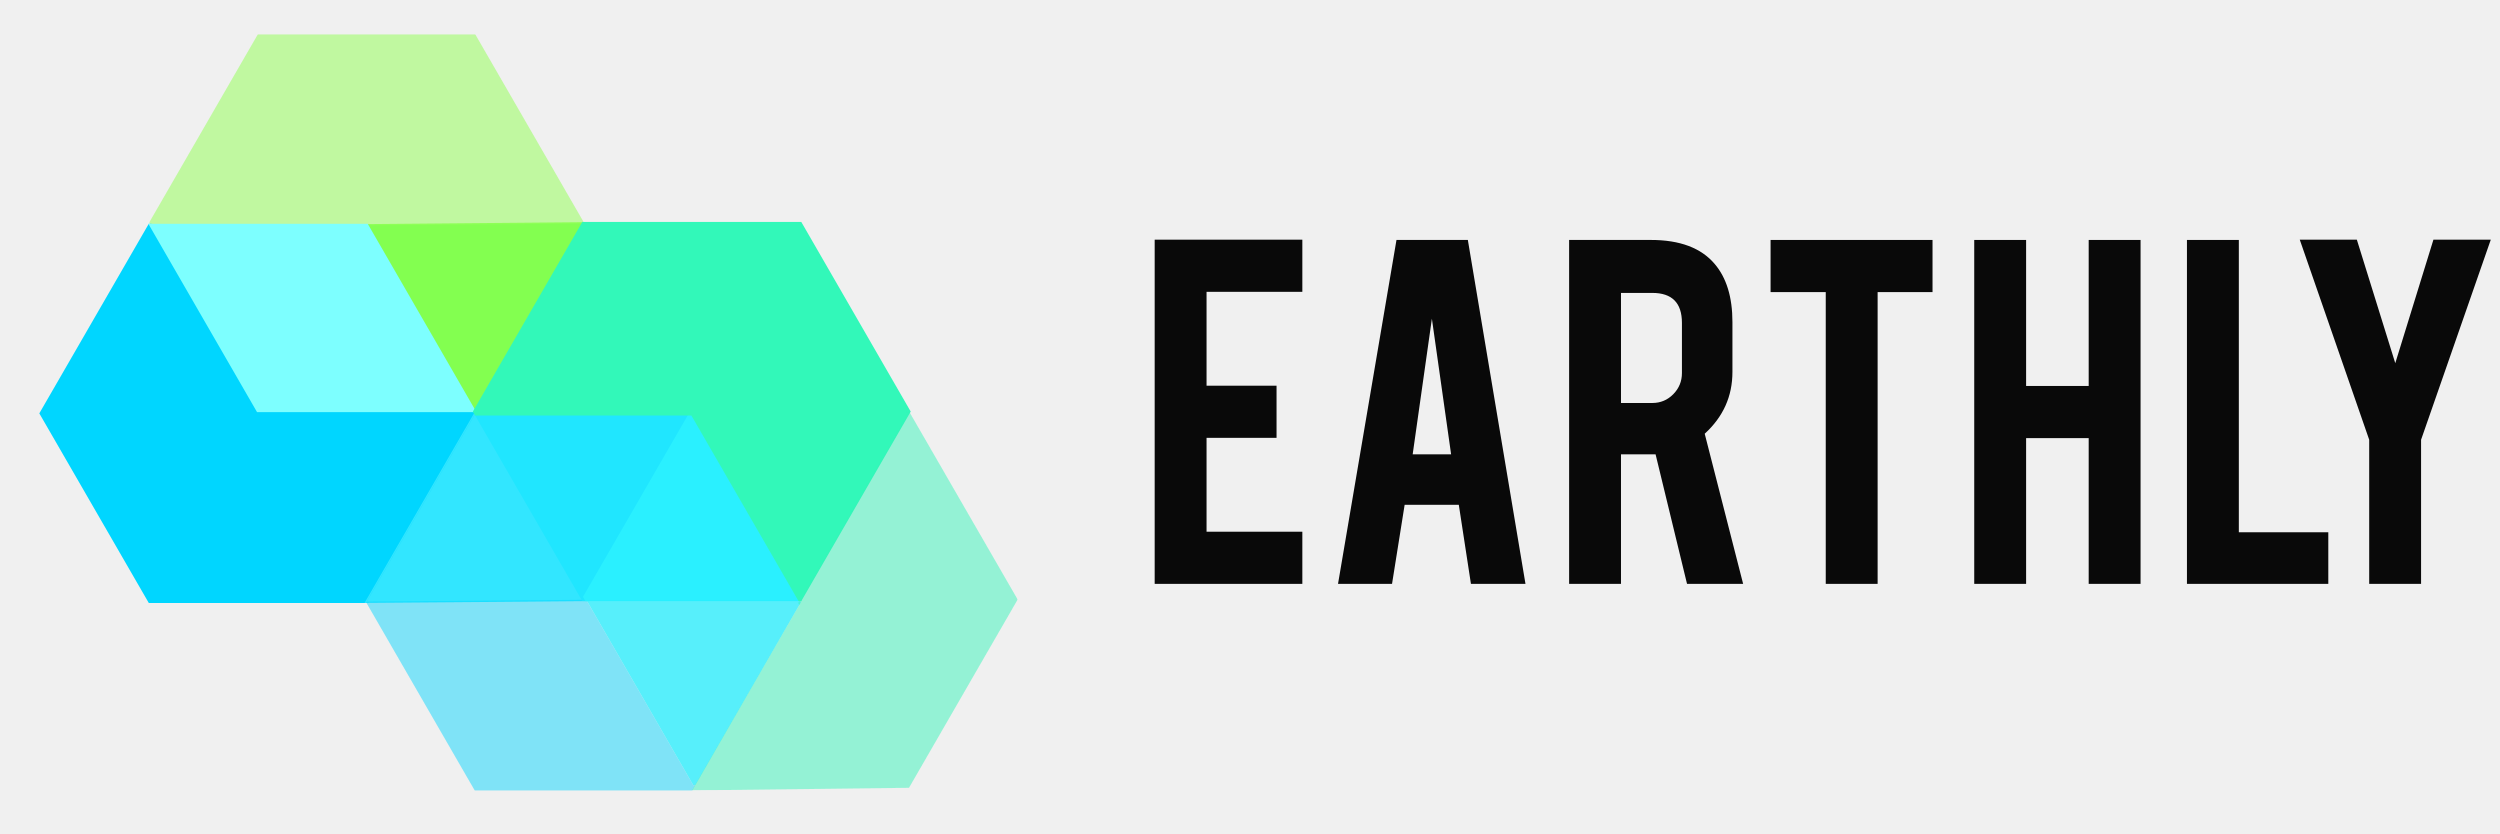
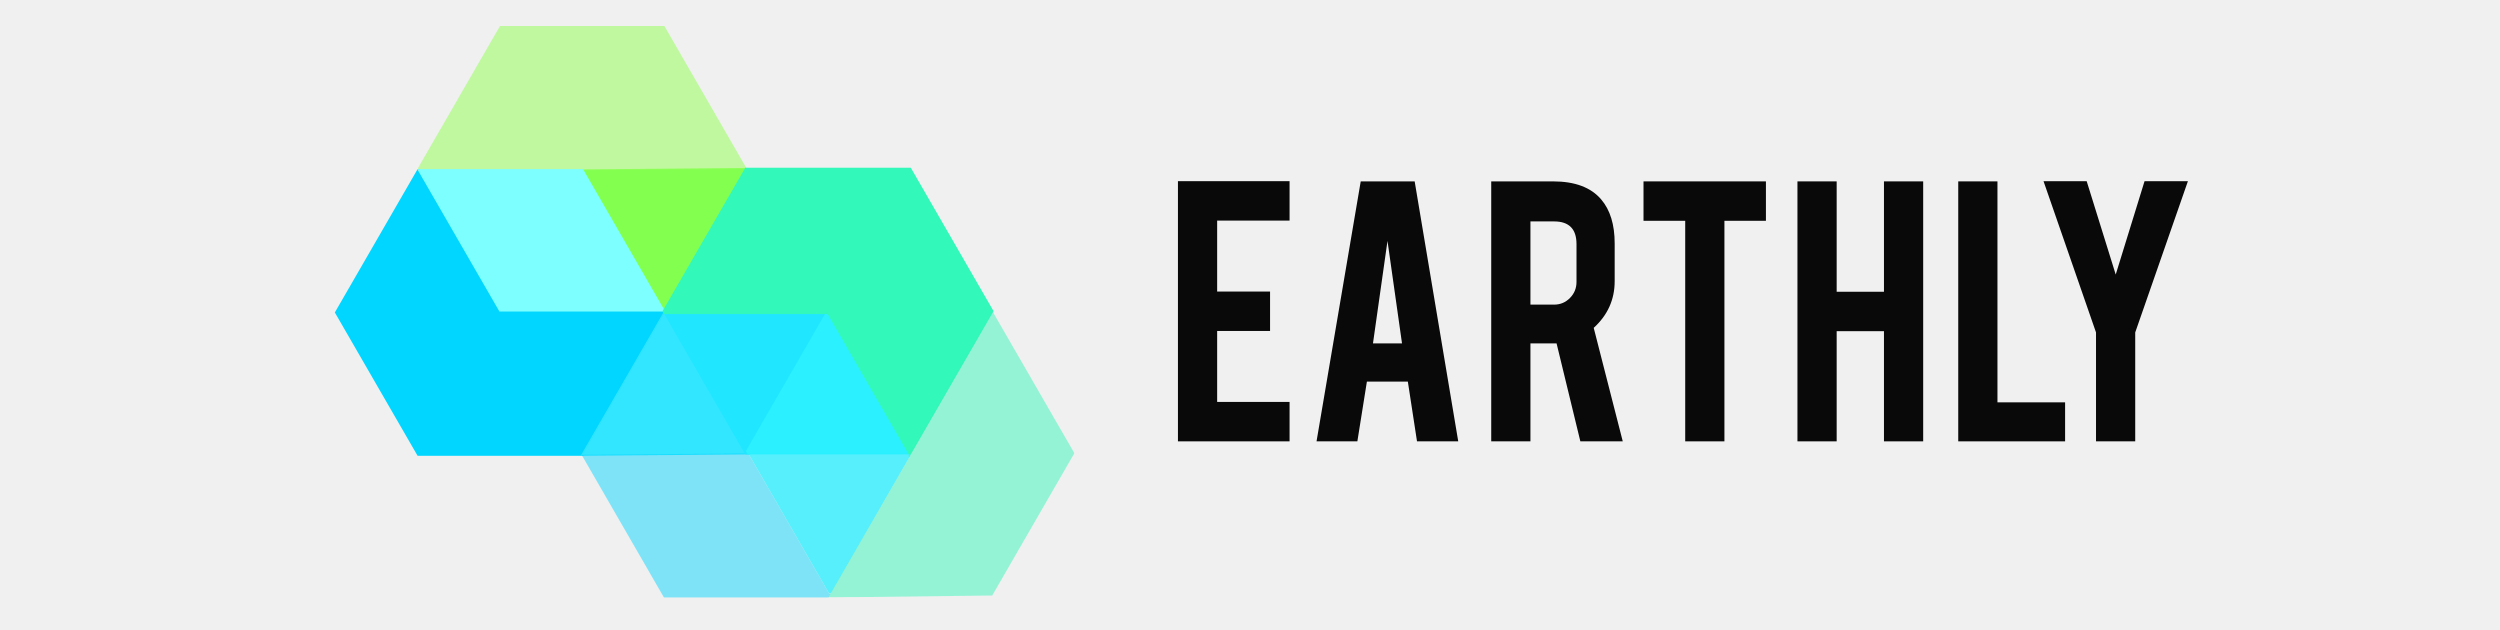
- <svg xmlns="http://www.w3.org/2000/svg" version="1.1" id="svg2" xml:space="preserve" width="60mm" height="20mm" viewBox="0 0 566.93 303.577">
+ <svg xmlns="http://www.w3.org/2000/svg" version="1.1" id="svg2" xml:space="preserve" width="300px" height="20mm" viewBox="0 0 566.93 303.577">
  <defs id="defs6">
    <clipPath clipPathUnits="userSpaceOnUse" id="clipPath22">
      <path d="M 0,1000 H 1200 V 0 H 0 Z" id="path20" />
    </clipPath>
    <clipPath clipPathUnits="userSpaceOnUse" id="clipPath30">
      <path d="m 362.705,603.329 h 118.769 v -52.24 H 362.705 Z" id="path28" />
    </clipPath>
    <clipPath clipPathUnits="userSpaceOnUse" id="clipPath62">
      <path d="M 0,1000 H 1200 V 0 H 0 Z" id="path60" />
    </clipPath>
    <clipPath clipPathUnits="userSpaceOnUse" id="clipPath70">
      <path d="m 421.984,499.541 h 89.949 v -102.87 h -89.949 z" id="path68" />
    </clipPath>
    <clipPath clipPathUnits="userSpaceOnUse" id="clipPath94">
      <path d="M 0,1000 H 1200 V 0 H 0 Z" id="path92" />
    </clipPath>
    <clipPath clipPathUnits="userSpaceOnUse" id="clipPath102">
      <path d="m 482.121,448.821 h 58.632 v -50.645 h -58.632 z" id="path100" />
    </clipPath>
    <clipPath clipPathUnits="userSpaceOnUse" id="clipPath122">
      <path d="M 0,1000 H 1200 V 0 H 0 Z" id="path120" />
    </clipPath>
    <clipPath clipPathUnits="userSpaceOnUse" id="clipPath130">
      <path d="m 510.988,500.32 h 89.003 V 396.738 h -89.003 z" id="path128" />
    </clipPath>
    <clipPath clipPathUnits="userSpaceOnUse" id="clipPath154">
      <path d="M 0,1000 H 1200 V 0 H 0 Z" id="path152" />
    </clipPath>
  </defs>
  <g id="g10" transform="matrix(1.333333,0,0,-1.333333,0,1333.333)">
    <g id="g12" transform="translate(30.34981,938.922)" style="fill:#83ff50;fill-opacity:1;stroke:#83ff50;stroke-width:0.75;stroke-miterlimit:4;stroke-dasharray:none;stroke-opacity:1">
      <path d="m 0,0 -29.527,-51.156 h -0.21 l -29.241,50.63 z" style="fill:#83ff50;fill-opacity:1;fill-rule:nonzero;stroke:#83ff50;stroke-width:0.75;stroke-miterlimit:4;stroke-dasharray:none;stroke-opacity:1" id="path14" />
    </g>
    <g style="fill:#96ff5b;fill-opacity:0.647;stroke:none;stroke-width:0;stroke-miterlimit:4;stroke-dasharray:none;stroke-opacity:0.647" clip-path="url(#clipPath22)" id="g18" transform="translate(-450.8685,387.3068)">
      <g style="fill:#96ff5b;fill-opacity:0.647;stroke:none;stroke-width:0;stroke-miterlimit:4;stroke-dasharray:none;stroke-opacity:0.647" id="g24">
        <g style="fill:#96ff5b;fill-opacity:0.647;stroke:none;stroke-width:0;stroke-miterlimit:4;stroke-dasharray:none;stroke-opacity:0.647" id="g26" />
        <g style="fill:#96ff5b;fill-opacity:0.647;stroke:none;stroke-width:0;stroke-miterlimit:4;stroke-dasharray:none;stroke-opacity:0.647" id="g38">
          <g style="opacity:0.83;fill:#96ff5b;fill-opacity:0.647;stroke:none;stroke-width:0;stroke-miterlimit:4;stroke-dasharray:none;stroke-opacity:0.647" id="g36" clip-path="url(#clipPath30)">
            <g style="fill:#96ff5b;fill-opacity:0.647;stroke:none;stroke-width:0;stroke-miterlimit:4;stroke-dasharray:none;stroke-opacity:0.647" id="g34" transform="translate(481.4741,551.9014)">
              <path id="path32" style="fill:#96ff5b;fill-opacity:0.647;fill-rule:nonzero;stroke:none;stroke-width:0;stroke-miterlimit:4;stroke-dasharray:none;stroke-opacity:0.647" d="M 0,0 -0.121,-0.211 H -0.21 l -0.046,-0.075 -58.978,-0.526 -0.045,0.09 h -59.069 L -118.769,0 -89.077,51.427 h 59.385 z" />
            </g>
          </g>
        </g>
      </g>
    </g>
    <g id="g40" transform="translate(30.48501,938.9972)" style="stroke-width:0.75;stroke-miterlimit:4;stroke-dasharray:none">
      <path d="m 0,0 -0.045,-0.075 -29.527,-51.156 h -0.09 L -0.135,-0.075 -0.09,0 Z" style="fill:#ffffff;fill-opacity:1;fill-rule:nonzero;stroke:none;stroke-width:0.75;stroke-miterlimit:4;stroke-dasharray:none" id="path42" />
    </g>
    <g id="g44" transform="translate(1.01871,887.0588)" style="fill:#00d6ff;fill-opacity:1;stroke:#00d6ff;stroke-width:0.75;stroke-miterlimit:4;stroke-dasharray:none;stroke-opacity:1">
      <path d="m 0,0 -0.121,-0.211 -29.571,-51.201 v -0.016 H -89.077 L -118.769,0 -89.077,51.427 h 0.316 L -59.49,0.707 h 59.084 z" style="fill:#00d6ff;fill-opacity:1;fill-rule:nonzero;stroke:#00d6ff;stroke-width:0.75;stroke-miterlimit:4;stroke-dasharray:none;stroke-opacity:1" id="path46" />
    </g>
    <g id="g48" transform="translate(0.6076102,887.7658)" style="fill:#7dffff;fill-opacity:1;stroke:#7dffff;stroke-width:0.75;stroke-miterlimit:4;stroke-dasharray:none;stroke-opacity:1">
      <path d="m 0,0 h -59.083 l -29.272,50.72 h 59.069 z" style="fill:#7dffff;fill-opacity:1;fill-rule:nonzero;stroke:#7dffff;stroke-width:0.75;stroke-miterlimit:4;stroke-dasharray:none;stroke-opacity:1" id="path50" />
    </g>
    <g id="g52" transform="translate(30.78631,836.925)" style="fill:#32e6ff;fill-opacity:1;stroke:#32e6ff;stroke-width:0.75;stroke-miterlimit:4;stroke-dasharray:none;stroke-opacity:1">
      <path d="M 0,0 0.466,-0.797 H -0.391 L -22.984,-0.993 -59.46,-1.278 -29.888,49.923 H 28.819 Z" style="fill:#32e6ff;fill-opacity:1;fill-rule:nonzero;stroke:#32e6ff;stroke-width:0.75;stroke-miterlimit:4;stroke-dasharray:none;stroke-opacity:1" id="path54" />
    </g>
    <g id="g56" style="fill:#00d5ff;fill-opacity:0.545" transform="translate(-450.8685,387.3068)">
      <g id="g58" clip-path="url(#clipPath62)" style="fill:#00d5ff;fill-opacity:0.545">
        <g id="g64" style="fill:#00d5ff;fill-opacity:0.545">
          <g id="g66" style="fill:#00d5ff;fill-opacity:0.545" />
          <g id="g78" style="fill:#00d5ff;fill-opacity:0.545">
            <g clip-path="url(#clipPath70)" id="g76" style="opacity:0.86;fill:#00d5ff;fill-opacity:0.545">
              <g transform="translate(511.9336,398.1758)" id="g74" style="fill:#00d5ff;fill-opacity:0.545">
                <path d="m 0,0 -0.873,-1.504 h -59.384 l -29.692,51.442 0.12,0.21 v 0.016 l 29.572,51.201 h 0.09 l -29.572,-51.201 36.476,0.285 22.593,0.197 h 0.858 L -0.587,0 Z" style="fill:#00d5ff;fill-opacity:0.545;fill-rule:nonzero;stroke:none" id="path72" />
              </g>
            </g>
          </g>
        </g>
      </g>
    </g>
    <g id="g80" transform="translate(30.78631,836.925)" style="fill:#20e6ff;fill-opacity:1;stroke:#20e6ff;stroke-width:0.75;stroke-miterlimit:4;stroke-dasharray:none;stroke-opacity:1">
      <path d="m 0,0 0.466,-0.797 h -0.857 l -29.286,50.72 h 58.496 z" style="fill:#20e6ff;fill-opacity:1;fill-rule:nonzero;stroke:#20e6ff;stroke-width:0.75;stroke-miterlimit:4;stroke-dasharray:none;stroke-opacity:1" id="path82" />
    </g>
    <g id="g84" transform="translate(89.47871,836.1281)" style="fill:#2af0ff;fill-opacity:1;stroke:#2af0ff;stroke-width:0.75;stroke-miterlimit:4;stroke-dasharray:none;stroke-opacity:1">
      <path d="m 0,0 h -58.226 l -0.466,0.797 28.819,49.923 h 0.587 z" style="fill:#2af0ff;fill-opacity:1;fill-rule:nonzero;stroke:#2af0ff;stroke-width:0.75;stroke-miterlimit:4;stroke-dasharray:none;stroke-opacity:1" id="path86" />
    </g>
    <g id="g88" style="fill:#29efff;fill-opacity:0.8" transform="translate(-450.8685,387.3068)">
      <g id="g90" clip-path="url(#clipPath94)" style="fill:#29efff;fill-opacity:0.8">
        <g id="g96" style="fill:#29efff;fill-opacity:0.8">
          <g id="g98" style="fill:#29efff;fill-opacity:0.8" />
          <g id="g110" style="fill:#29efff;fill-opacity:0.8">
            <g clip-path="url(#clipPath102)" id="g108" style="opacity:0.95;fill:#29efff;fill-opacity:0.8">
              <g transform="translate(540.7529,448.1143)" id="g106" style="fill:#29efff;fill-opacity:0.8">
                <path d="m 0,0 -28.819,-49.938 h -0.587 L -58.632,0.707 h 58.226 z" style="fill:#29efff;fill-opacity:0.8;fill-rule:nonzero;stroke:none" id="path104" />
              </g>
            </g>
          </g>
        </g>
      </g>
    </g>
    <g id="g112" transform="translate(119.4713,887.5548)" style="fill:#32f8b9;fill-opacity:1;stroke:#32f8b9;stroke-width:0.75;stroke-miterlimit:4;stroke-dasharray:none;stroke-opacity:1">
      <path d="m 0,0 -29.692,-51.427 h -0.301 l -29.286,50.72 h -59.083 l -0.407,0.707 0.121,0.211 29.526,51.156 0.046,0.075 h 59.384 L -0.466,0.797 Z" style="fill:#32f8b9;fill-opacity:1;fill-rule:nonzero;stroke:#32f8b9;stroke-width:0.75;stroke-miterlimit:4;stroke-dasharray:none;stroke-opacity:1" id="path114" />
    </g>
    <g id="g116" style="fill:#32f6b8;fill-opacity:0.565" transform="translate(-450.8685,387.3068)">
      <g id="g118" clip-path="url(#clipPath122)" style="fill:#32f6b8;fill-opacity:0.565">
        <g id="g124" style="fill:#32f6b8;fill-opacity:0.565">
          <g id="g126" style="fill:#32f6b8;fill-opacity:0.565" />
          <g id="g138" style="fill:#32f6b8;fill-opacity:0.565">
            <g clip-path="url(#clipPath130)" id="g136" style="opacity:0.85;fill:#32f6b8;fill-opacity:0.565">
              <g transform="translate(599.9912,448.8926)" id="g134" style="fill:#32f6b8;fill-opacity:0.565">
                <path d="m 0,0 -29.692,-51.442 -59.311,-0.712 29.333,50.65 -0.407,0.707 h 0.301 l 29.693,51.427 -0.467,0.798 h 0.858 z" style="fill:#32f6b8;fill-opacity:0.565;fill-rule:nonzero;stroke:none" id="path132" />
              </g>
            </g>
          </g>
        </g>
      </g>
    </g>
    <g id="g140" transform="matrix(1.555031,0,0,1.555031,186.5541,840.4765)" style="fill:#090909;fill-opacity:1">
      <path d="M 0,0 V 60.475 H 25.945 V 51.312 H 9.114 V 34.818 H 21.412 V 25.656 H 9.114 V 9.163 H 25.945 V 0 Z" style="fill:#090909;fill-opacity:1;fill-rule:nonzero;stroke:none" id="path142" />
    </g>
    <g id="g144" transform="matrix(1.555031,0,0,1.555031,262.295,912.919)" style="fill:#090909;fill-opacity:1">
      <path d="m 0,0 -3.376,-23.823 h 6.752 z m -4.788,-32.697 -2.215,-13.889 h -9.49 L -6.221,13.84 H 6.317 L 16.443,-46.586 H 6.86 l -2.131,13.889 z" style="fill:#090909;fill-opacity:1;fill-rule:nonzero;stroke:none" id="path146" />
    </g>
    <g id="g156" transform="matrix(1.555031,0,0,1.555031,330.61,911.7938)" style="fill:#090909;fill-opacity:1">
      <path d="m 0,0 c 0,3.504 -1.736,5.257 -5.209,5.257 h -5.497 v -19.339 h 5.497 c 1.447,0 2.677,0.514 3.689,1.543 1.013,1.029 1.52,2.267 1.52,3.714 z m -5.449,14.563 c 5.079,0 8.808,-1.398 11.187,-4.195 C 7.828,7.925 8.873,4.517 8.873,0.145 v -8.778 c 0,-4.275 -1.624,-7.892 -4.871,-10.85 l 6.751,-26.379 H 0.896 L -4.63,-23.1 h -0.819 -5.257 v -22.762 h -9.114 v 60.425 z" style="fill:#090909;fill-opacity:1;fill-rule:nonzero;stroke:none" id="path158" />
    </g>
    <g id="g160" transform="matrix(1.555031,0,0,1.555031,369.905,920.1931)" style="fill:#090909;fill-opacity:1">
      <path d="M 0,0 H -9.693 V 9.162 H 18.76 V 0 H 9.114 V -51.264 H 0 Z" style="fill:#090909;fill-opacity:1;fill-rule:nonzero;stroke:none" id="path162" />
    </g>
    <g id="g164" transform="matrix(1.555031,0,0,1.555031,424.6469,880.2968)" style="fill:#090909;fill-opacity:1">
      <path d="M 0,0 V -25.607 H -9.114 V 34.818 H 0 V 9.163 H 10.995 V 34.818 H 20.11 V -25.607 H 10.995 V 0 Z" style="fill:#090909;fill-opacity:1;fill-rule:nonzero;stroke:none" id="path166" />
    </g>
    <g id="g168" transform="matrix(1.555031,0,0,1.555031,507.2124,840.4765)" style="fill:#090909;fill-opacity:1">
      <path d="m 0,0 h -24.836 v 60.426 h 9.114 V 9.066 H 0 Z" style="fill:#090909;fill-opacity:1;fill-rule:nonzero;stroke:none" id="path170" />
    </g>
    <g id="g172" transform="matrix(1.555031,0,0,1.555031,518.3862,879.8474)" style="fill:#090909;fill-opacity:1">
      <path d="m 0,0 -12.201,35.156 h 10.03 L 4.581,13.455 11.284,35.156 H 21.363 L 9.114,0 V -25.318 H 0 Z" style="fill:#090909;fill-opacity:1;fill-rule:nonzero;stroke:none" id="path174" />
    </g>
  </g>
</svg>
